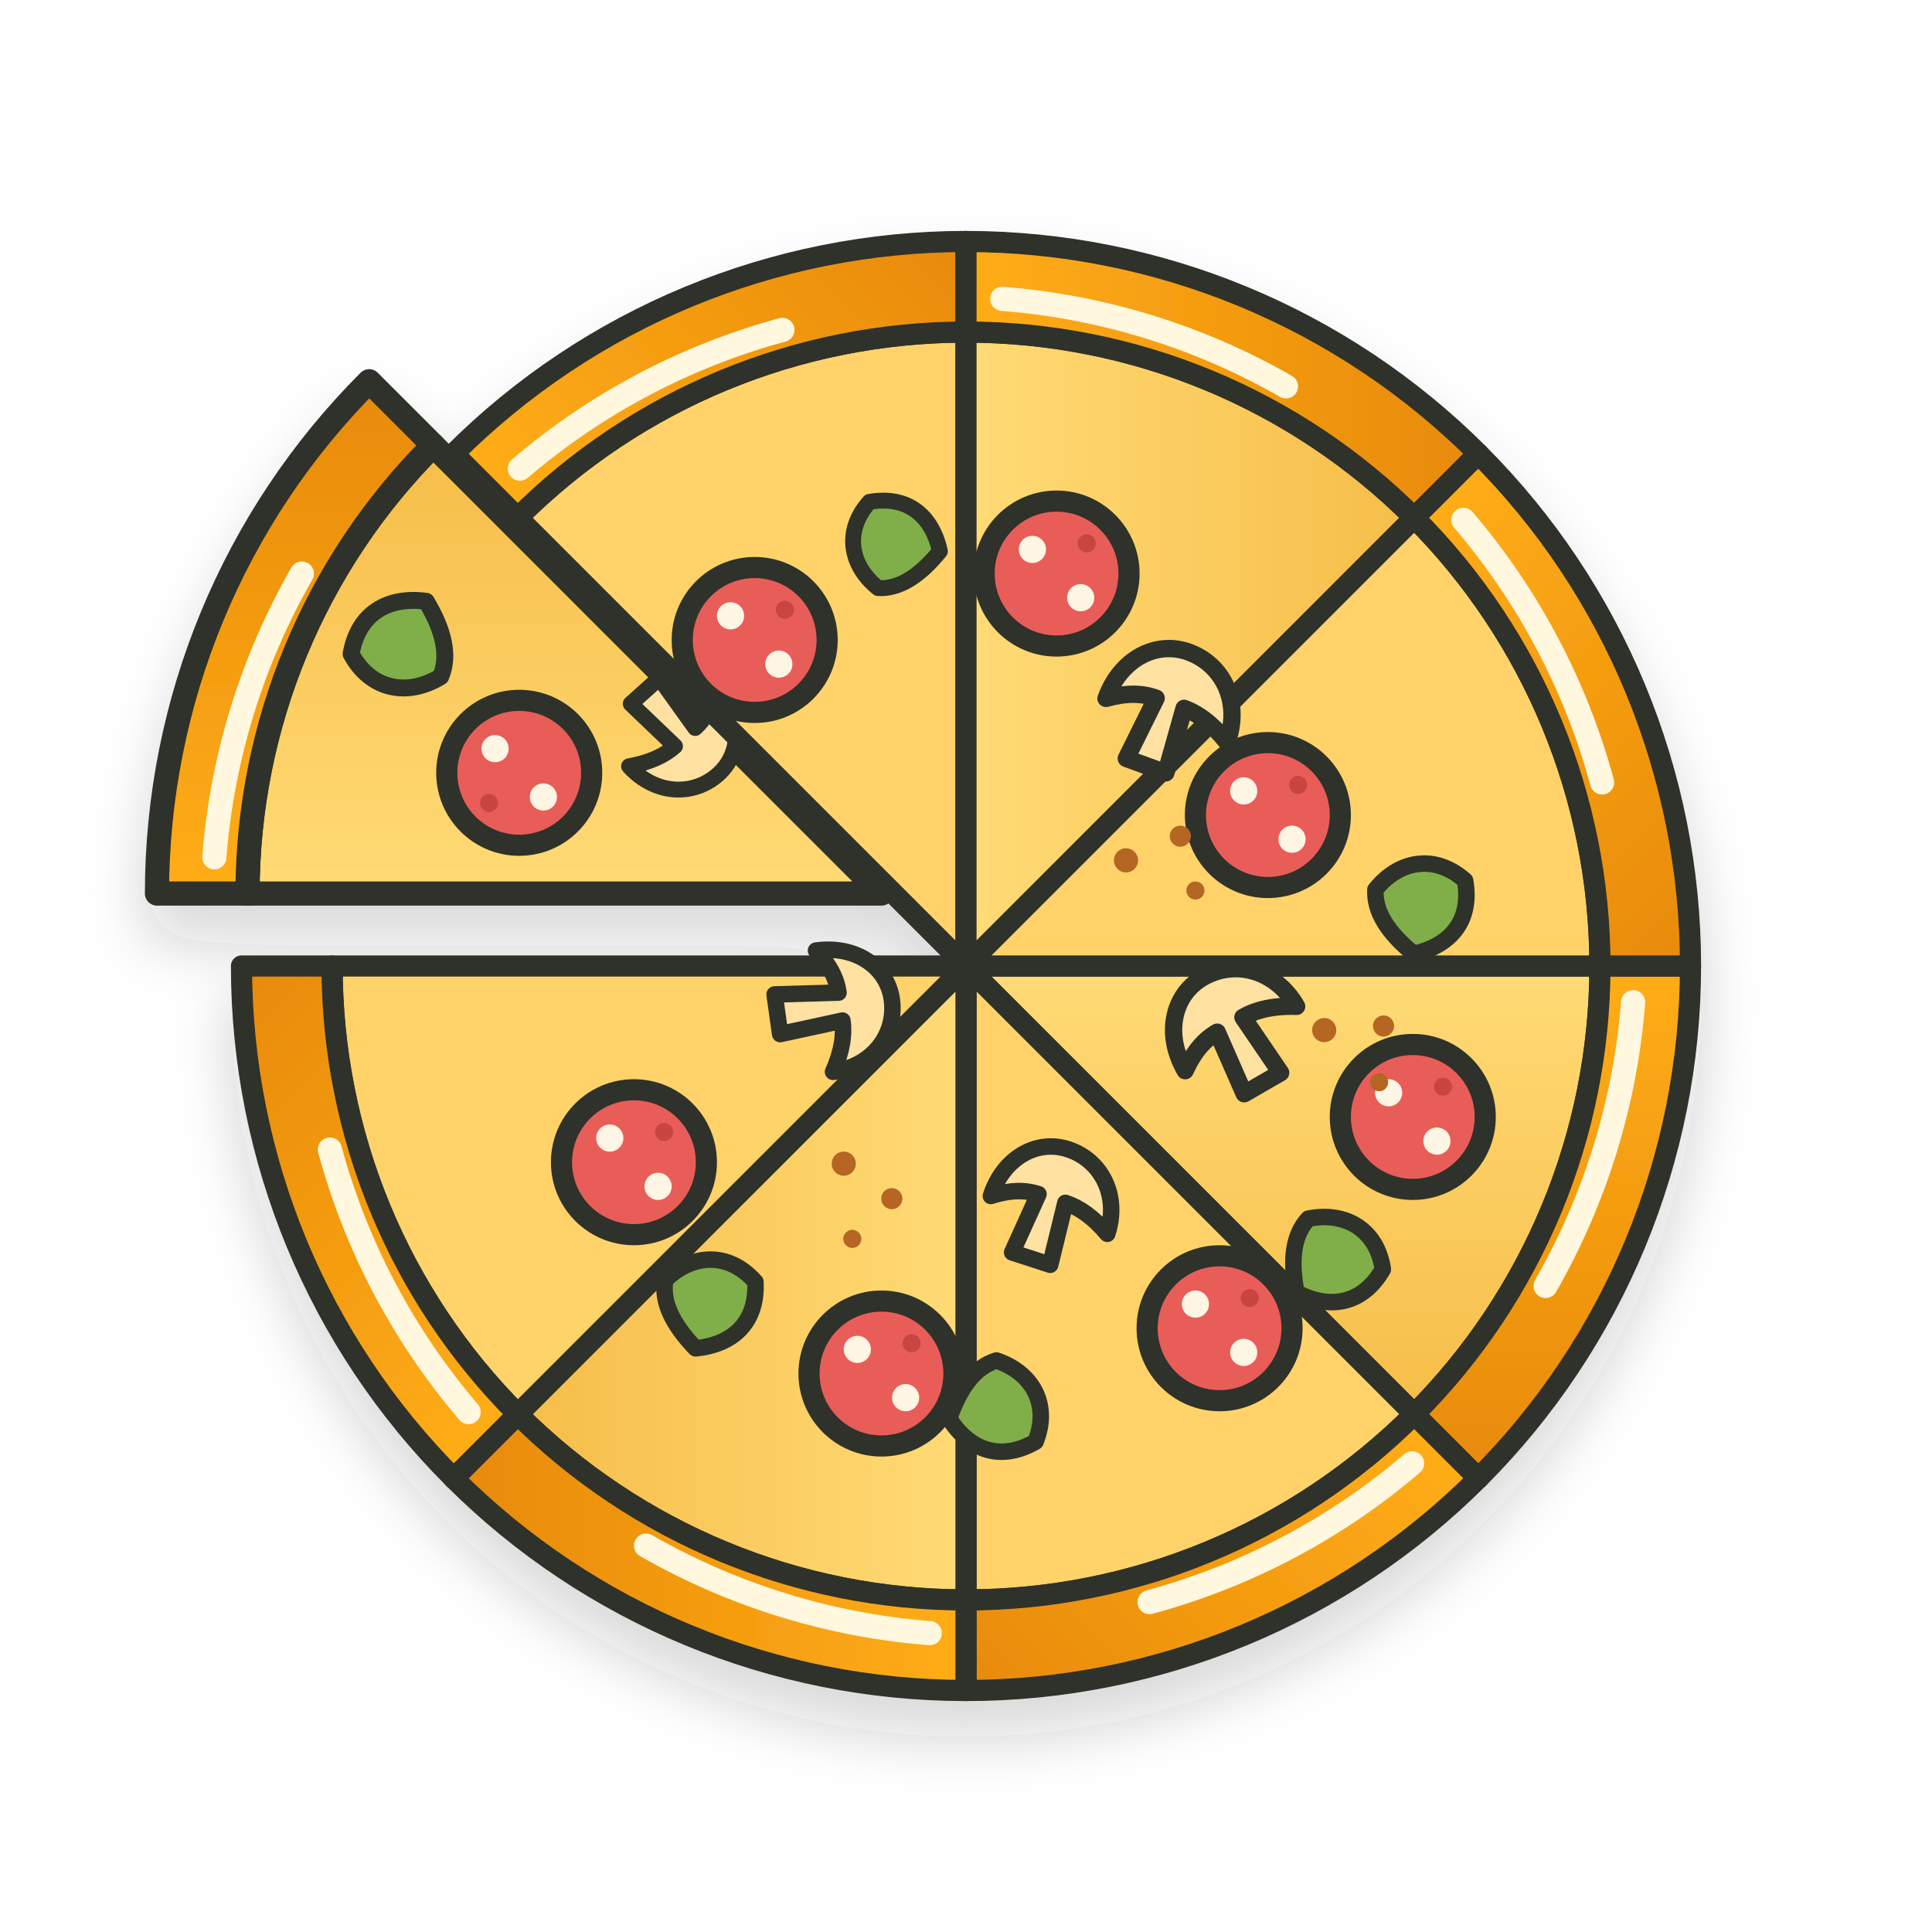
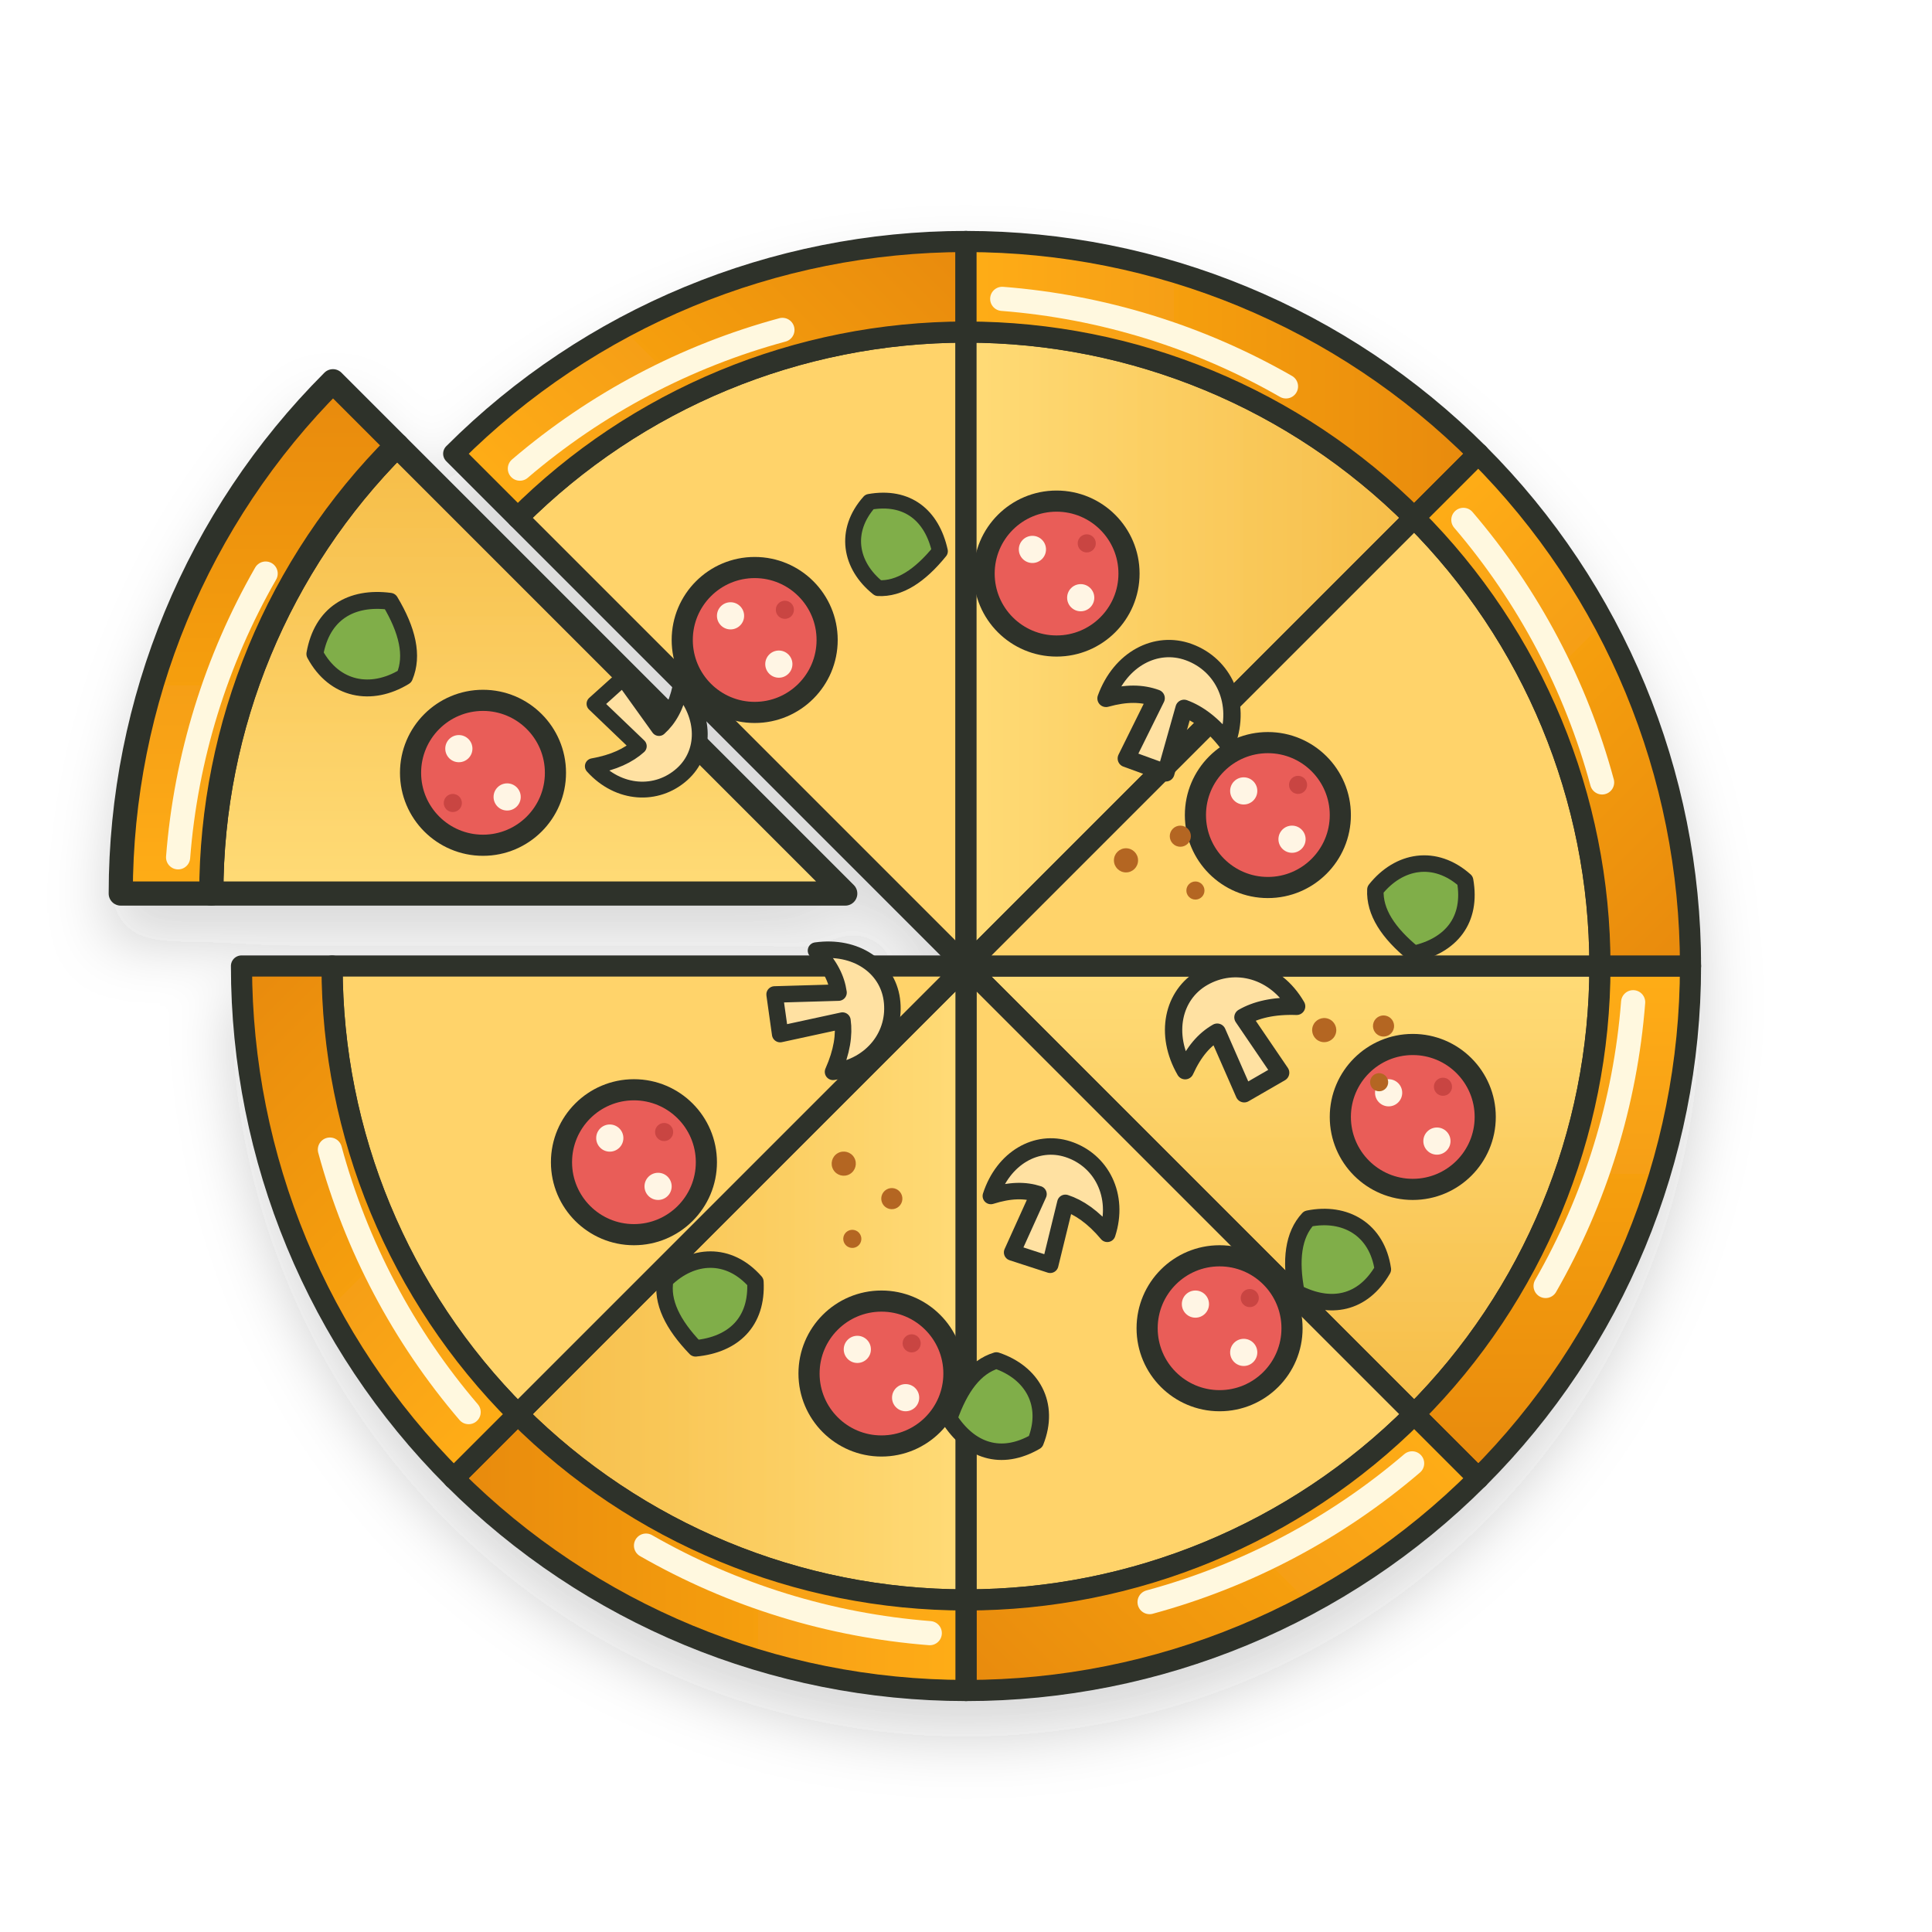
<svg xmlns="http://www.w3.org/2000/svg" viewBox="0 0 640 640" role="img" aria-labelledby="pizza-title pizza-description">
  <defs>
    <filter id="pizza-shadow" x="-25%" y="-25%" width="150%" height="160%">
      <feDropShadow dx="0" dy="12" stdDeviation="10" flood-color="#2d302b" flood-opacity=".18" />
    </filter>
    <linearGradient id="cheese" x1="0" y1="0" x2="0" y2="1">
      <stop offset="0" stop-color="#ffdb76" />
      <stop offset="1" stop-color="#f6bd48" />
    </linearGradient>
    <linearGradient id="crust" x1="0" y1="0" x2="0" y2="1">
      <stop offset="0" stop-color="#ffad18" />
      <stop offset="1" stop-color="#e88a08" />
    </linearGradient>
    <g id="pepperoni">
      <circle r="24" fill="#e95d58" stroke="#2d302b" stroke-width="7" />
      <circle cx="-8" cy="-8" r="4.5" fill="#fff5e4" />
      <circle cx="8" cy="8" r="4.5" fill="#fff5e4" />
      <circle cx="10" cy="-10" r="3" fill="#c94443" />
    </g>
    <g id="mushroom">
      <path d="M-24 4c0-17 11-29 25-29 15 0 27 12 27 29-8-5-15-7-21-7l2 27H-8l3-27c-6 0-12 2-19 7Z" fill="#ffe1a2" stroke="#2d302b" stroke-width="7" stroke-linejoin="round" />
    </g>
    <g id="leaf">
      <path d="M-19 5C-18-11-7-22 10-20 22-8 21 6 10 18-4 17-14 13-19 5Z" fill="#80ae48" stroke="#2d302b" stroke-width="7" stroke-linejoin="round" />
    </g>
    <g id="crumbs" fill="#b46624">
      <circle cx="-11" cy="0" r="4" />
      <circle cx="7" cy="-8" r="3.5" />
      <circle cx="12" cy="10" r="3" />
    </g>
    <path id="cheese-wedge" d="M320 320 530 320A210 210 0 0 1 468.49 468.49Z" />
    <path id="crust-wedge" d="M530 320A210 210 0 0 1 468.49 468.49L489.71 489.71A240 240 0 0 0 560 320Z" />
    <path id="shine-wedge" d="M541 332A224 224 0 0 1 512 426" />
  </defs>
  <g id="pizza-icon" filter="url(#pizza-shadow)" stroke-linecap="round" stroke-linejoin="round">
    <g id="slice-1">
      <use href="#cheese-wedge" fill="url(#cheese)" stroke="#2d302b" stroke-width="7" />
      <use href="#crust-wedge" fill="url(#crust)" stroke="#2d302b" stroke-width="7" />
      <use href="#shine-wedge" fill="none" stroke="#fff8df" stroke-width="8" />
    </g>
    <g id="slice-2" transform="rotate(45 320 320)">
      <use href="#cheese-wedge" fill="#ffd36a" stroke="#2d302b" stroke-width="7" />
      <use href="#crust-wedge" fill="url(#crust)" stroke="#2d302b" stroke-width="7" />
      <use href="#shine-wedge" fill="none" stroke="#fff8df" stroke-width="8" />
    </g>
    <g id="slice-3" transform="rotate(90 320 320)">
      <use href="#cheese-wedge" fill="url(#cheese)" stroke="#2d302b" stroke-width="7" />
      <use href="#crust-wedge" fill="url(#crust)" stroke="#2d302b" stroke-width="7" />
      <use href="#shine-wedge" fill="none" stroke="#fff8df" stroke-width="8" />
    </g>
    <g id="slice-4" transform="rotate(135 320 320)">
      <use href="#cheese-wedge" fill="#ffd36a" stroke="#2d302b" stroke-width="7" />
      <use href="#crust-wedge" fill="url(#crust)" stroke="#2d302b" stroke-width="7" />
      <use href="#shine-wedge" fill="none" stroke="#fff8df" stroke-width="8" />
    </g>
-     <g id="slice-5" transform="translate(-28 -24) rotate(180 320 320)">
+     <g id="slice-5" transform="translate(-40 -24) rotate(180 320 320)">
      <use href="#cheese-wedge" fill="url(#cheese)" stroke="#2d302b" stroke-width="8" />
      <use href="#crust-wedge" fill="url(#crust)" stroke="#2d302b" stroke-width="8" />
      <use href="#shine-wedge" fill="none" stroke="#fff8df" stroke-width="8" />
      <g id="toppings-slice-5">
        <use href="#pepperoni" x="440" y="360" />
        <use href="#leaf" transform="translate(478 402) rotate(55) scale(.8)" />
        <use href="#mushroom" transform="translate(386 374) rotate(-42) scale(.75)" />
      </g>
    </g>
    <g id="slice-6" transform="rotate(225 320 320)">
      <use href="#cheese-wedge" fill="#ffd36a" stroke="#2d302b" stroke-width="7" />
      <use href="#crust-wedge" fill="url(#crust)" stroke="#2d302b" stroke-width="7" />
      <use href="#shine-wedge" fill="none" stroke="#fff8df" stroke-width="8" />
    </g>
    <g id="slice-7" transform="rotate(270 320 320)">
      <use href="#cheese-wedge" fill="url(#cheese)" stroke="#2d302b" stroke-width="7" />
      <use href="#crust-wedge" fill="url(#crust)" stroke="#2d302b" stroke-width="7" />
      <use href="#shine-wedge" fill="none" stroke="#fff8df" stroke-width="8" />
    </g>
    <g id="slice-8" transform="rotate(315 320 320)">
      <use href="#cheese-wedge" fill="#ffd36a" stroke="#2d302b" stroke-width="7" />
      <use href="#crust-wedge" fill="url(#crust)" stroke="#2d302b" stroke-width="7" />
      <use href="#shine-wedge" fill="none" stroke="#fff8df" stroke-width="8" />
    </g>
    <g id="main-toppings">
      <use href="#pepperoni" x="420" y="270" />
      <use href="#pepperoni" x="468" y="370" />
      <use href="#pepperoni" x="404" y="440" />
      <use href="#pepperoni" x="292" y="455" />
      <use href="#pepperoni" x="210" y="385" />
      <use href="#pepperoni" x="250" y="212" />
      <use href="#pepperoni" x="350" y="190" />
      <use href="#mushroom" transform="translate(386 235) rotate(20) scale(.82)" />
      <use href="#mushroom" transform="translate(408 342) rotate(-30) scale(.82)" />
      <use href="#mushroom" transform="translate(347 399) rotate(18) scale(.78)" />
      <use href="#mushroom" transform="translate(276 333) rotate(82) scale(.78)" />
      <use href="#leaf" transform="translate(470 300) rotate(35) scale(.78)" />
      <use href="#leaf" transform="translate(441 417) rotate(75) scale(.78)" />
      <use href="#leaf" transform="translate(330 466) rotate(105) scale(.78)" />
      <use href="#leaf" transform="translate(234 431) rotate(42) scale(.78)" />
      <use href="#leaf" transform="translate(296 181) rotate(-55) scale(.75)" />
      <use href="#crumbs" transform="translate(384 285)" />
      <use href="#crumbs" transform="translate(285 395) rotate(60)" />
      <use href="#crumbs" transform="translate(449 345) rotate(20)" />
    </g>
    <circle cx="320" cy="320" r="8" fill="#2d302b" />
  </g>
</svg>
